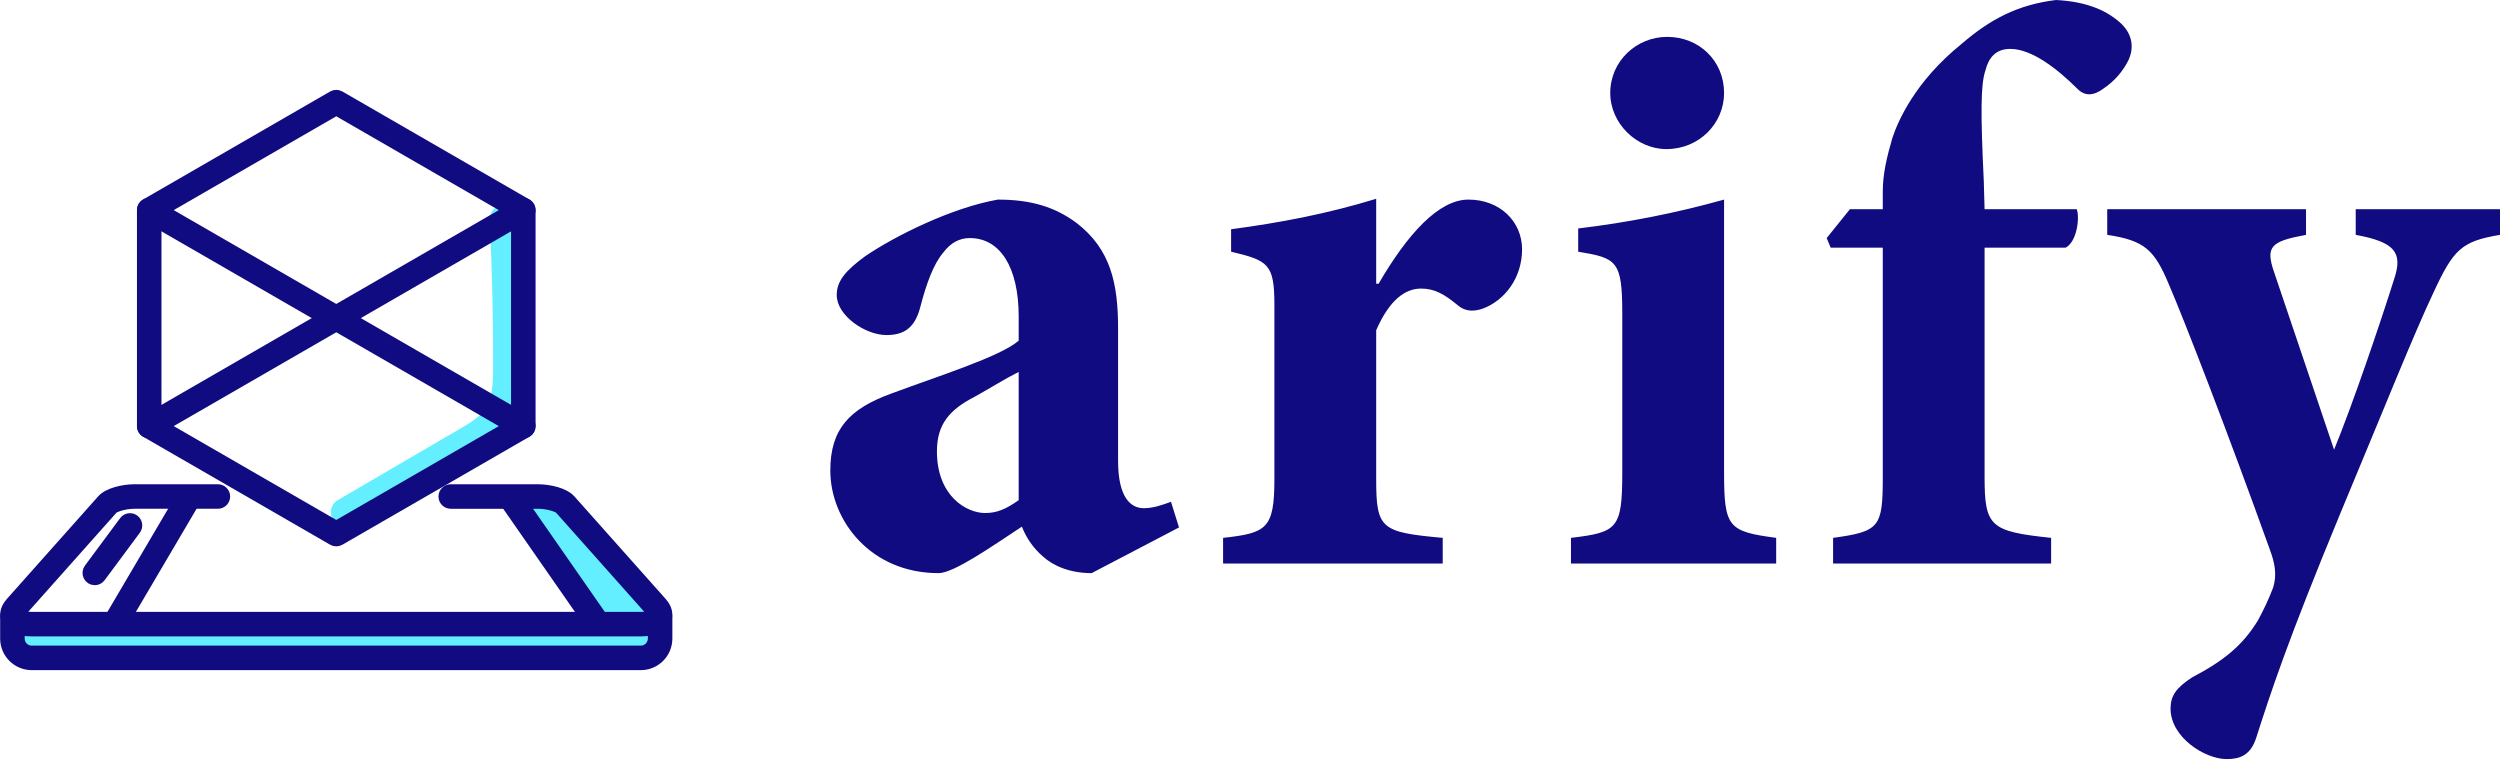
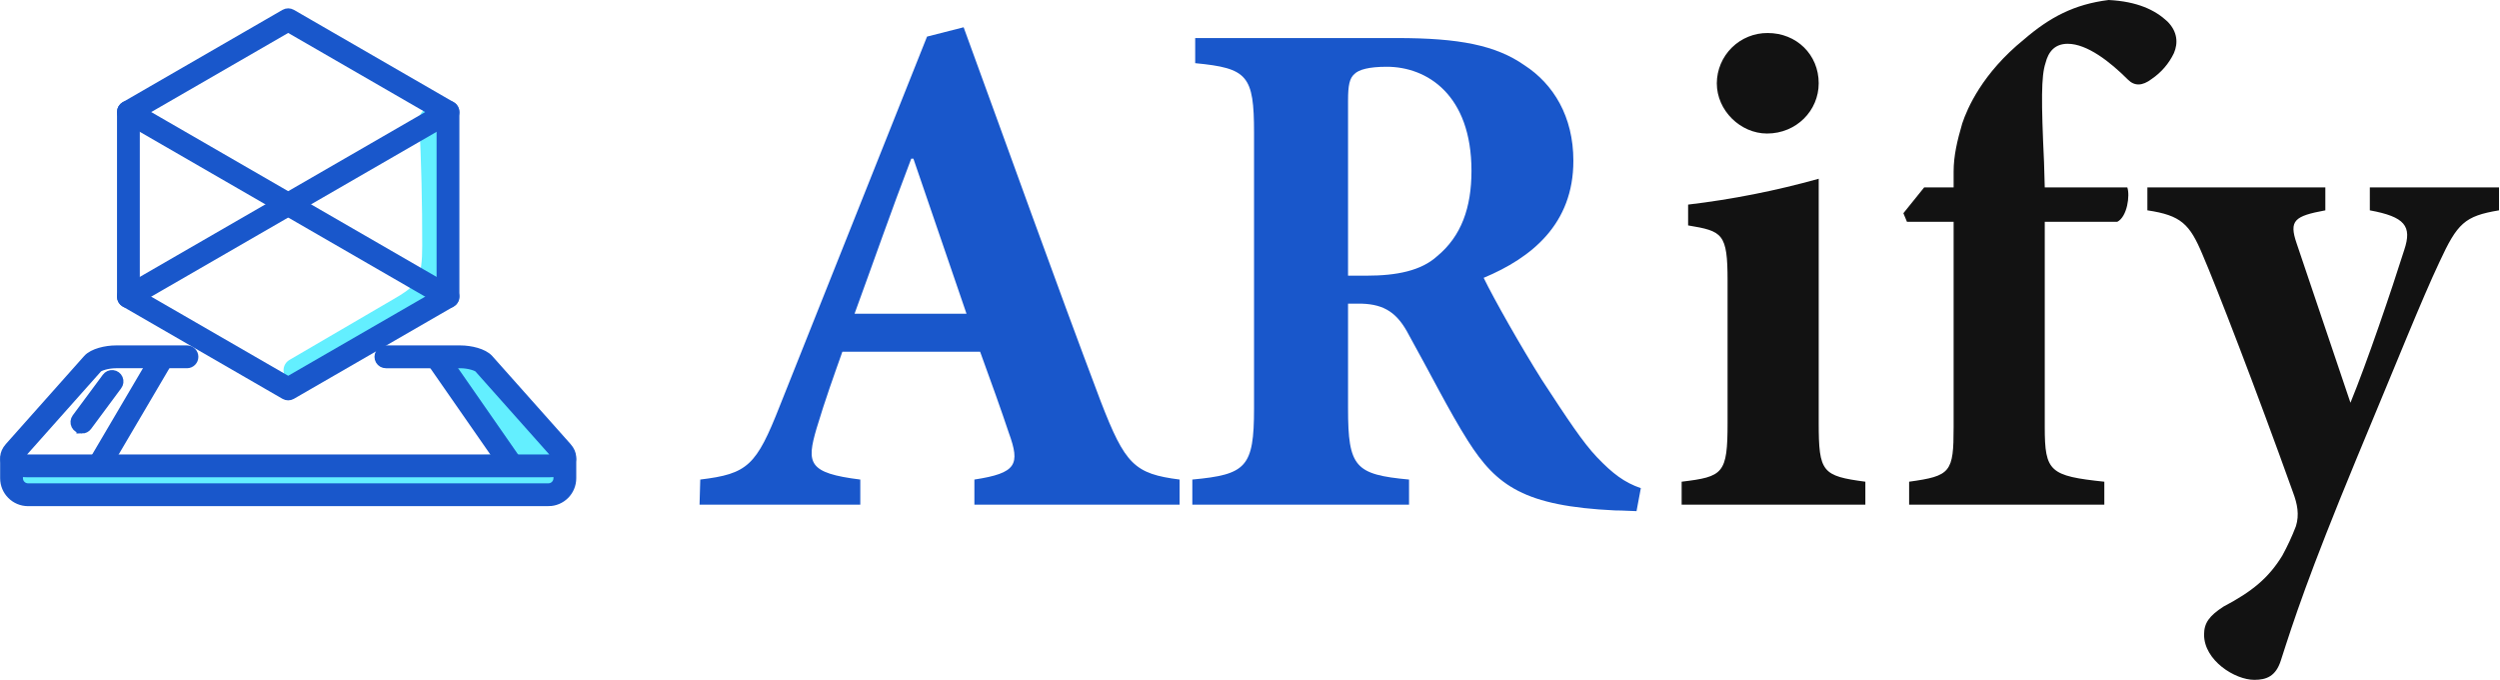
- <svg xmlns="http://www.w3.org/2000/svg" width="1185.165" height="359.86" viewBox="0 0 1185.165 359.86">
-   <g id="Group_6" data-name="Group 6" transform="translate(-336.775 -321.86)">
-     <path id="Path_1" data-name="Path 1" d="M197.262,860.426q-59.508,0-118.716-1.707a6.624,6.624,0,1,1,.384-13.242c92.362,2.674,185.942,2.2,278.338-1.4a207.624,207.624,0,0,0-42.028-51.608c-2.734-2.432-2.432.115,0-2.619s4.221-5.492,6.951-3.062c20.616,18.344,39.3,35.888,51.874,60.463a6.624,6.624,0,0,1-5.621,9.633C311.681,859.244,254.43,860.426,197.262,860.426Z" transform="translate(273.541 -227.306)" fill="#63efff" stroke="#63efff" stroke-width="10" />
-     <path id="Path_2" data-name="Path 2" d="M597.551,461.453a6.623,6.623,0,0,1-3.344-12.343l57.742-33.7c4.631-2.7,9.42-5.5,12.126-9.424,3.482-5.049,3.782-12.106,3.8-20.135.06-23.085-.5-46.515-1.66-69.641a6.623,6.623,0,0,1,13.23-.664c1.173,23.357,1.738,47.024,1.678,70.34-.026,9.9-.515,19.454-6.145,27.622-4.381,6.356-11.02,10.231-16.354,13.344l-57.744,33.7A6.587,6.587,0,0,1,597.551,461.453Z" transform="translate(-97.326 109.847)" fill="#63efff" />
-     <g id="Group_2" data-name="Group 2" transform="translate(339.35 553.93)">
-       <g id="Group_1" data-name="Group 1" transform="translate(0.013 0)">
-         <path id="Path_3" data-name="Path 3" d="M351.37,849.2h-289c-6.08,0-10.263-1.859-11.779-5.235-.548-1.222-1.462-4.472,1.893-8.241l43.408-48.771c2.848-3.2,9.907-4.873,15.409-4.873h39.45a3.312,3.312,0,1,1,0,6.624H111.3c-4.871,0-9.523,1.6-10.463,2.652l-43.408,48.77a2.678,2.678,0,0,0-.77,1.249c.14.146,1.619,1.2,5.709,1.2h289c3.982,0,5.489-1,5.724-1.313a5.61,5.61,0,0,0-.787-1.136L312.9,791.36c-.94-1.054-5.593-2.652-10.463-2.652h-41.3a3.312,3.312,0,1,1,0-6.624h41.3c5.5,0,12.561,1.673,15.409,4.873l43.408,48.771c3.355,3.769,2.441,7.018,1.893,8.241C361.633,847.345,357.45,849.2,351.37,849.2Z" transform="translate(-50.046 -782.085)" fill="#100b80" stroke="#100b80" stroke-linecap="round" stroke-width="5" />
-         <path id="Path_4" data-name="Path 4" d="M225.165,849.322a3.312,3.312,0,0,1-2.853-4.991L257,785.4a3.312,3.312,0,0,1,5.709,3.359L228.021,847.69A3.308,3.308,0,0,1,225.165,849.322Z" transform="translate(-172.863 -783.29)" fill="#100b80" stroke="#100b80" stroke-linecap="round" stroke-width="5" />
-         <path id="Path_5" data-name="Path 5" d="M922.081,849.32a3.308,3.308,0,0,1-2.721-1.421l-40.991-58.928a3.312,3.312,0,0,1,5.438-3.782L924.8,844.117a3.312,3.312,0,0,1-2.717,5.2Z" transform="translate(-641.746 -783.288)" fill="#100b80" stroke="#100b80" stroke-linecap="round" stroke-width="5" />
-         <path id="Path_6" data-name="Path 6" d="M190.2,859.3a3.312,3.312,0,0,1-2.658-5.285l16.7-22.52a3.312,3.312,0,0,1,5.321,3.946l-16.7,22.52A3.31,3.31,0,0,1,190.2,859.3Z" transform="translate(-147.866 -816.45)" fill="#100b80" stroke="#100b80" stroke-linecap="round" stroke-width="5" />
+ <svg xmlns="http://www.w3.org/2000/svg" width="1149.197" height="312.51" viewBox="0 0 1149.197 312.51">
+   <g id="Group_1" data-name="Group 1" transform="translate(-383.243 -450.01)">
+     <path id="Path_1" data-name="Path 1" d="M226.71,0V-11.55c-20.79-2.64-25.08-6.93-36.3-35.97-21.45-56.76-41.91-114.18-63.03-171.93l-16.83,4.29L42.9-45.54C32.01-17.82,28.05-14.19,6.27-11.55L5.94,0H79.86V-11.55c-24.09-2.97-24.75-7.59-20.13-23.43,3.96-13.2,8.25-25.08,11.88-35.31h63.36c4.95,13.53,9.9,27.39,13.2,37.29,5.28,14.52,3.63,18.48-15.84,21.45V0ZM128.7-87.78H77.22c8.58-23.43,16.83-47.19,26.07-71.28h.99Z" transform="translate(699 682)" fill="#1957cb" />
+     <path id="Path_2" data-name="Path 2" d="M217.8-7.59c-7.59-2.64-12.87-6.6-20.13-14.19-6.6-6.93-13.53-17.49-25.41-35.64-9.57-15.18-22.11-37.29-26.73-46.86,22.11-9.24,41.25-24.75,41.25-53.79,0-20.46-9.24-35.31-22.44-43.89-13.2-9.24-30.03-12.54-58.74-12.54H12.87v11.55c24.09,2.31,27.06,5.61,27.06,32.01V-44.22c0,27.06-3.63,30.36-28.38,32.67V0h99.66V-11.55c-24.75-2.31-28.05-5.61-28.05-32.67V-92.4h6.27c10.56.33,16.5,4.29,21.78,14.52,9.57,17.16,18.48,34.98,27.06,48.51C151.47-8.58,164.34.66,205.92,2.64c3.96,0,7.92.33,9.9.33ZM83.16-105.27v-80.52c0-6.93.66-10.23,2.97-12.21,1.98-1.98,6.6-3.3,14.85-3.3,18.48,0,38.94,12.87,38.94,47.85,0,16.83-4.62,30.03-15.84,39.27-7.26,6.6-18.48,8.91-32.34,8.91Z" transform="translate(920 682)" fill="#1957cb" />
+     <path id="Path_3" data-name="Path 3" d="M48.84-170.61c13.53,0,23.76-10.56,23.76-23.1,0-13.2-10.23-23.1-23.43-23.1a23.236,23.236,0,0,0-23.43,23.1C25.74-181.17,36.63-170.61,48.84-170.61ZM94.05,0V-10.56C74.25-13.2,72.6-14.85,72.6-37.62v-112.2a394.75,394.75,0,0,1-60.06,11.88v9.57c15.84,2.64,18.15,3.63,18.15,25.41v65.34c0,23.43-1.98,24.75-21.12,27.06V0Zm27.06-145.86-9.57,11.88,1.65,3.96h21.45v94.38c0,20.79-1.32,22.44-20.46,25.08V0h89.76V-10.56c-25.08-2.64-27.39-4.62-27.39-25.08v-94.38h33.33c4.62-2.31,5.94-12.21,4.62-15.84H176.55l-.33-11.55c-1.32-28.05-1.32-39.6.66-45.54,1.32-5.28,4.29-8.91,10.23-8.91,8.91,0,19.47,8.25,27.72,16.5,2.97,2.97,6.6,2.97,10.89-.33a29.931,29.931,0,0,0,10.23-11.88c1.98-4.62,1.65-9.9-2.97-14.52-5.61-5.28-13.86-9.24-27.06-9.9-15.84,1.98-27.06,7.92-38.94,18.15-19.14,15.51-26.07,31.68-28.38,38.61-2.31,7.92-3.96,14.85-3.96,22.11v7.26Zm264.33,0h-59.4v10.56c16.17,2.97,19.47,7.26,15.84,18.15-5.94,18.81-17.16,51.81-24.75,70.29l-24.75-73.26c-3.63-10.56-.99-12.54,13.2-15.18v-10.56H223.74v10.56c15.51,2.31,19.47,6.27,25.41,20.46,6.27,14.52,24.42,61.38,41.58,109.23,1.98,5.28,2.97,10.23,1.32,15.51a109.916,109.916,0,0,1-6.27,13.53c-6.27,10.23-13.86,16.5-27.06,23.43-6.6,4.29-8.91,7.59-8.91,12.87,0,11.88,14.19,20.79,23.1,20.79,5.61,0,9.9-1.65,12.21-8.91,5.94-18.48,12.54-38.94,34.65-92.4,19.14-45.87,30.03-73.26,38.28-90.75,8.25-17.82,11.55-21.12,27.39-23.76Z" transform="translate(1147 682)" fill="#121212" />
+     <path id="Path_1-2" data-name="Path 1" d="M175.823,847.651q-49.314,0-98.379-1.415a5.489,5.489,0,1,1,.318-10.974c76.539,2.216,154.088,1.823,230.656-1.16a172.054,172.054,0,0,0-34.828-42.767c-2.266-2.015-2.015.1,0-2.17s3.5-4.551,5.76-2.537c17.084,15.2,32.568,29.74,42.987,50.105a5.489,5.489,0,0,1-4.658,7.983C270.641,846.671,223.2,847.651,175.823,847.651Z" transform="translate(318.919 -170.732)" fill="#63efff" stroke="#63efff" stroke-width="10" />
+     <path id="Path_2-2" data-name="Path 2" d="M596.415,435.38a5.488,5.488,0,0,1-2.771-10.228l47.85-27.927c3.838-2.237,7.806-4.558,10.049-7.81,2.885-4.184,3.134-10.032,3.149-16.686.05-19.13-.414-38.546-1.376-57.711a5.489,5.489,0,1,1,10.964-.55c.972,19.356,1.44,38.968,1.391,58.29-.022,8.2-.427,16.121-5.092,22.89-3.63,5.267-9.132,8.478-13.552,11.058l-47.852,27.927A5.459,5.459,0,0,1,596.415,435.38Z" transform="translate(-77.292 190.31)" fill="#63efff" />
+     <g id="Group_2" data-name="Group 2" transform="translate(385.808 611.291)">
+       <g id="Group_1-2" data-name="Group 1" transform="translate(0.014 0)">
+         <path id="Path_3-2" data-name="Path 3" d="M299.751,837.7H60.259c-5.038,0-8.5-1.541-9.761-4.338-.454-1.013-1.212-3.706,1.569-6.829l35.972-40.416c2.36-2.652,8.21-4.038,12.769-4.038H133.5a2.745,2.745,0,0,1,0,5.489H100.807c-4.037,0-7.892,1.326-8.671,2.2L56.165,830.182a2.22,2.22,0,0,0-.638,1.035c.116.121,1.342.995,4.731.995H299.749c3.3,0,4.549-.829,4.743-1.088a4.649,4.649,0,0,0-.652-.941L267.871,789.77c-.779-.873-4.635-2.2-8.671-2.2H224.975a2.745,2.745,0,1,1,0-5.489H259.2c4.558,0,10.409,1.386,12.769,4.038l35.972,40.416c2.78,3.123,2.023,5.816,1.569,6.829C308.255,836.164,304.789,837.7,299.751,837.7Z" transform="translate(-50.05 -782.08)" fill="#1957cb" stroke="#1957cb" stroke-linecap="round" stroke-width="5" />
+         <path id="Path_4" data-name="Path 4" d="M224.6,838.092a2.745,2.745,0,0,1-2.364-4.136l28.746-48.835a2.745,2.745,0,0,1,4.731,2.784l-28.746,48.835a2.741,2.741,0,0,1-2.367,1.352Z" transform="translate(-181.259 -783.368)" fill="#1957cb" stroke="#1957cb" stroke-linecap="round" stroke-width="5" />
+         <path id="Path_5" data-name="Path 5" d="M914.491,838.09a2.741,2.741,0,0,1-2.255-1.178L878.267,788.08a2.745,2.745,0,1,1,4.506-3.134l33.97,48.833a2.745,2.745,0,0,1-2.251,4.309Z" transform="translate(-682.183 -783.366)" fill="#1957cb" stroke="#1957cb" stroke-linecap="round" stroke-width="5" />
+         <path id="Path_6" data-name="Path 6" d="M189.633,854.307a2.745,2.745,0,0,1-2.2-4.38l13.839-18.662a2.745,2.745,0,1,1,4.409,3.27L191.84,853.2a2.743,2.743,0,0,1-2.207,1.11Z" transform="translate(-154.554 -818.794)" fill="#1957cb" stroke="#1957cb" stroke-linecap="round" stroke-width="5" />
      </g>
-       <path id="Path_7" data-name="Path 7" d="M351.208,1008.09H62.46A12.473,12.473,0,0,1,50,995.63V985.275a3.312,3.312,0,1,1,6.624,0V995.63a5.842,5.842,0,0,0,5.837,5.836H351.208a5.842,5.842,0,0,0,5.837-5.836V985.275a3.312,3.312,0,1,1,6.624,0V995.63A12.473,12.473,0,0,1,351.208,1008.09Z" transform="translate(-50 -924.967)" fill="#100b80" stroke="#100b80" stroke-linecap="round" stroke-width="5" />
+       <path id="Path_7" data-name="Path 7" d="M299.608,1003.614H60.325A10.336,10.336,0,0,1,50,993.289v-8.581a2.745,2.745,0,1,1,5.489,0v8.581a4.841,4.841,0,0,0,4.837,4.836H299.608a4.841,4.841,0,0,0,4.837-4.836v-8.581a2.745,2.745,0,1,1,5.489,0v8.581a10.336,10.336,0,0,1-10.326,10.326Z" transform="translate(-50 -934.727)" fill="#1957cb" stroke="#1957cb" stroke-linecap="round" stroke-width="5" />
    </g>
-     <path id="Path_8" data-name="Path 8" d="M369.408,337.817a3.317,3.317,0,0,1-1.656-.444l-88.673-51.2a3.31,3.31,0,0,1-1.656-2.868V180.918a3.31,3.31,0,0,1,1.656-2.867l88.673-51.2a3.315,3.315,0,0,1,3.312,0l88.673,51.2a3.31,3.31,0,0,1,1.656,2.867V283.31a3.31,3.31,0,0,1-1.656,2.867l-88.673,51.2A3.317,3.317,0,0,1,369.408,337.817ZM284.047,281.4l85.361,49.284L454.769,281.4V182.83l-85.361-49.284L284.047,182.83Z" transform="translate(126.777 240.551)" fill="#100b80" stroke="#100b80" stroke-linecap="round" stroke-width="5" />
-     <path id="Path_9" data-name="Path 9" d="M280.737,414.96a3.312,3.312,0,0,1-1.658-6.179L456.424,306.389a3.311,3.311,0,0,1,3.312,5.735L282.39,414.516A3.289,3.289,0,0,1,280.737,414.96Z" transform="translate(126.777 112.213)" fill="#100b80" stroke="#100b80" stroke-linecap="round" stroke-width="5" />
-     <path id="Path_10" data-name="Path 10" d="M458.078,414.96a3.289,3.289,0,0,1-1.654-.444L279.079,312.124a3.311,3.311,0,1,1,3.312-5.735L459.736,408.781a3.312,3.312,0,0,1-1.658,6.179Z" transform="translate(126.777 112.213)" fill="#100b80" stroke="#100b80" stroke-linecap="round" stroke-width="5" />
-     <path id="Path_11" data-name="Path 11" d="M176.7-17.1l-3.8-12.16c-4.18,1.52-8.36,3.04-12.92,3.04-6.08,0-12.16-4.94-12.16-22.42v-62.7c0-21.28-3.42-37.62-19.76-50.16-10.26-7.6-21.66-11.02-37.24-11.02-21.66,3.8-48.64,17.1-63.08,26.98-8.74,6.46-13.3,11.4-13.3,18.24,0,9.88,13.68,19,23.56,19,7.98,0,13.3-3.04,15.96-12.92C57-133,60.42-142.12,64.98-147.44q5.13-6.84,12.54-6.84c14.06,0,23.18,13.3,23.18,37.24v11.4c-8.74,7.6-38,16.72-60.42,25.08C20.52-73.34,11.4-63.84,11.4-44.08c0,23.56,19,48.64,51.3,48.64,7.22,0,25.08-12.54,39.52-22.04A35.45,35.45,0,0,0,112.1-3.42c4.94,4.56,12.92,7.98,23.18,7.98Zm-76-12.92c-6.46,4.56-10.64,6.08-15.96,6.08-8.74,0-22.8-7.98-22.8-29.26,0-12.92,6.08-19.76,17.86-25.84,7.6-4.18,14.06-8.36,20.9-11.78Zm169.48-102.6V-172.9c-23.56,7.22-45.98,11.4-68.78,14.44v10.64c17.48,4.18,20.52,5.7,20.52,25.08V-39.9c0,23.56-3.8,25.46-24.32,27.74V0H301.72V-12.16c-29.26-2.66-31.54-4.18-31.54-27.74v-70.68c6.46-14.82,14.06-19.76,21.28-19.76,6.46,0,11.02,2.66,17.48,7.98,2.66,2.28,6.46,3.42,11.78,1.52,10.26-3.8,18.62-14.44,18.62-28.12,0-12.92-10.26-23.56-25.46-23.56-14.06,0-28.88,16.34-42.56,39.9Zm137.56-63.84c15.58,0,27.36-12.16,27.36-26.6,0-15.2-11.78-26.6-26.98-26.6-14.44,0-26.98,11.4-26.98,26.6C381.14-208.62,393.68-196.46,407.74-196.46ZM459.8,0V-12.16C437-15.2,435.1-17.1,435.1-43.32v-129.2a454.559,454.559,0,0,1-69.16,13.68v11.02c18.24,3.04,20.9,4.18,20.9,29.26v75.24c0,26.98-2.28,28.5-24.32,31.16V0Zm34.96-167.96-11.02,13.68,1.9,4.56h24.7V-41.04c0,23.94-1.52,25.84-23.56,28.88V0H590.14V-12.16c-28.88-3.04-31.54-5.32-31.54-28.88V-149.72h38.38c5.32-2.66,6.84-14.06,5.32-18.24H558.6l-.38-13.3c-1.52-32.3-1.52-45.6.76-52.44,1.52-6.08,4.94-10.26,11.78-10.26,10.26,0,22.42,9.5,31.92,19,3.42,3.42,7.6,3.42,12.54-.38A34.466,34.466,0,0,0,627-239.02c2.28-5.32,1.9-11.4-3.42-16.72-6.46-6.08-15.96-10.64-31.16-11.4-18.24,2.28-31.16,9.12-44.84,20.9-22.04,17.86-30.02,36.48-32.68,44.46-2.66,9.12-4.56,17.1-4.56,25.46v8.36Zm308.18,0h-68.4v12.16c18.62,3.42,22.42,8.36,18.24,20.9-6.84,21.66-19.76,59.66-28.5,80.94l-28.5-84.36c-4.18-12.16-1.14-14.44,15.2-17.48v-12.16H616.74v12.16c17.86,2.66,22.42,7.22,29.26,23.56,7.22,16.72,28.12,70.68,47.88,125.78,2.28,6.08,3.42,11.78,1.52,17.86a126.579,126.579,0,0,1-7.22,15.58c-7.22,11.78-15.96,19-31.16,26.98-7.6,4.94-10.26,8.74-10.26,14.82,0,13.68,16.34,23.94,26.6,23.94,6.46,0,11.4-1.9,14.06-10.26,6.84-21.28,14.44-44.84,39.9-106.4,22.04-52.82,34.58-84.36,44.08-104.5,9.5-20.52,13.3-24.32,31.54-27.36Z" transform="translate(719 589)" fill="#100b80" />
+     <path id="Path_8" data-name="Path 8" d="M353.65,301.6a2.749,2.749,0,0,1-1.372-.368L278.8,258.8a2.743,2.743,0,0,1-1.372-2.377V171.58A2.743,2.743,0,0,1,278.8,169.2l73.482-42.429a2.747,2.747,0,0,1,2.745,0L428.5,169.2a2.743,2.743,0,0,1,1.372,2.376v84.851a2.743,2.743,0,0,1-1.372,2.376l-73.482,42.429A2.749,2.749,0,0,1,353.65,301.6Zm-70.738-46.752,70.738,40.841,70.738-40.841V173.164L353.65,132.323l-70.738,40.841Z" transform="translate(162.126 329.946)" fill="#1957cb" stroke="#1957cb" stroke-linecap="round" stroke-width="5" />
+     <path id="Path_9" data-name="Path 9" d="M280.17,396.285a2.745,2.745,0,0,1-1.374-5.12L425.76,306.313a2.744,2.744,0,1,1,2.745,4.753L281.539,395.917A2.726,2.726,0,0,1,280.17,396.285Z" transform="translate(162.125 192.837)" fill="#1957cb" stroke="#1957cb" stroke-linecap="round" stroke-width="5" />
+     <path id="Path_10" data-name="Path 10" d="M427.13,396.285a2.726,2.726,0,0,1-1.371-.368L278.8,311.065a2.744,2.744,0,1,1,2.745-4.752L428.5,391.164a2.745,2.745,0,0,1-1.374,5.12Z" transform="translate(162.125 192.837)" fill="#1957cb" stroke="#1957cb" stroke-linecap="round" stroke-width="5" />
  </g>
</svg>
